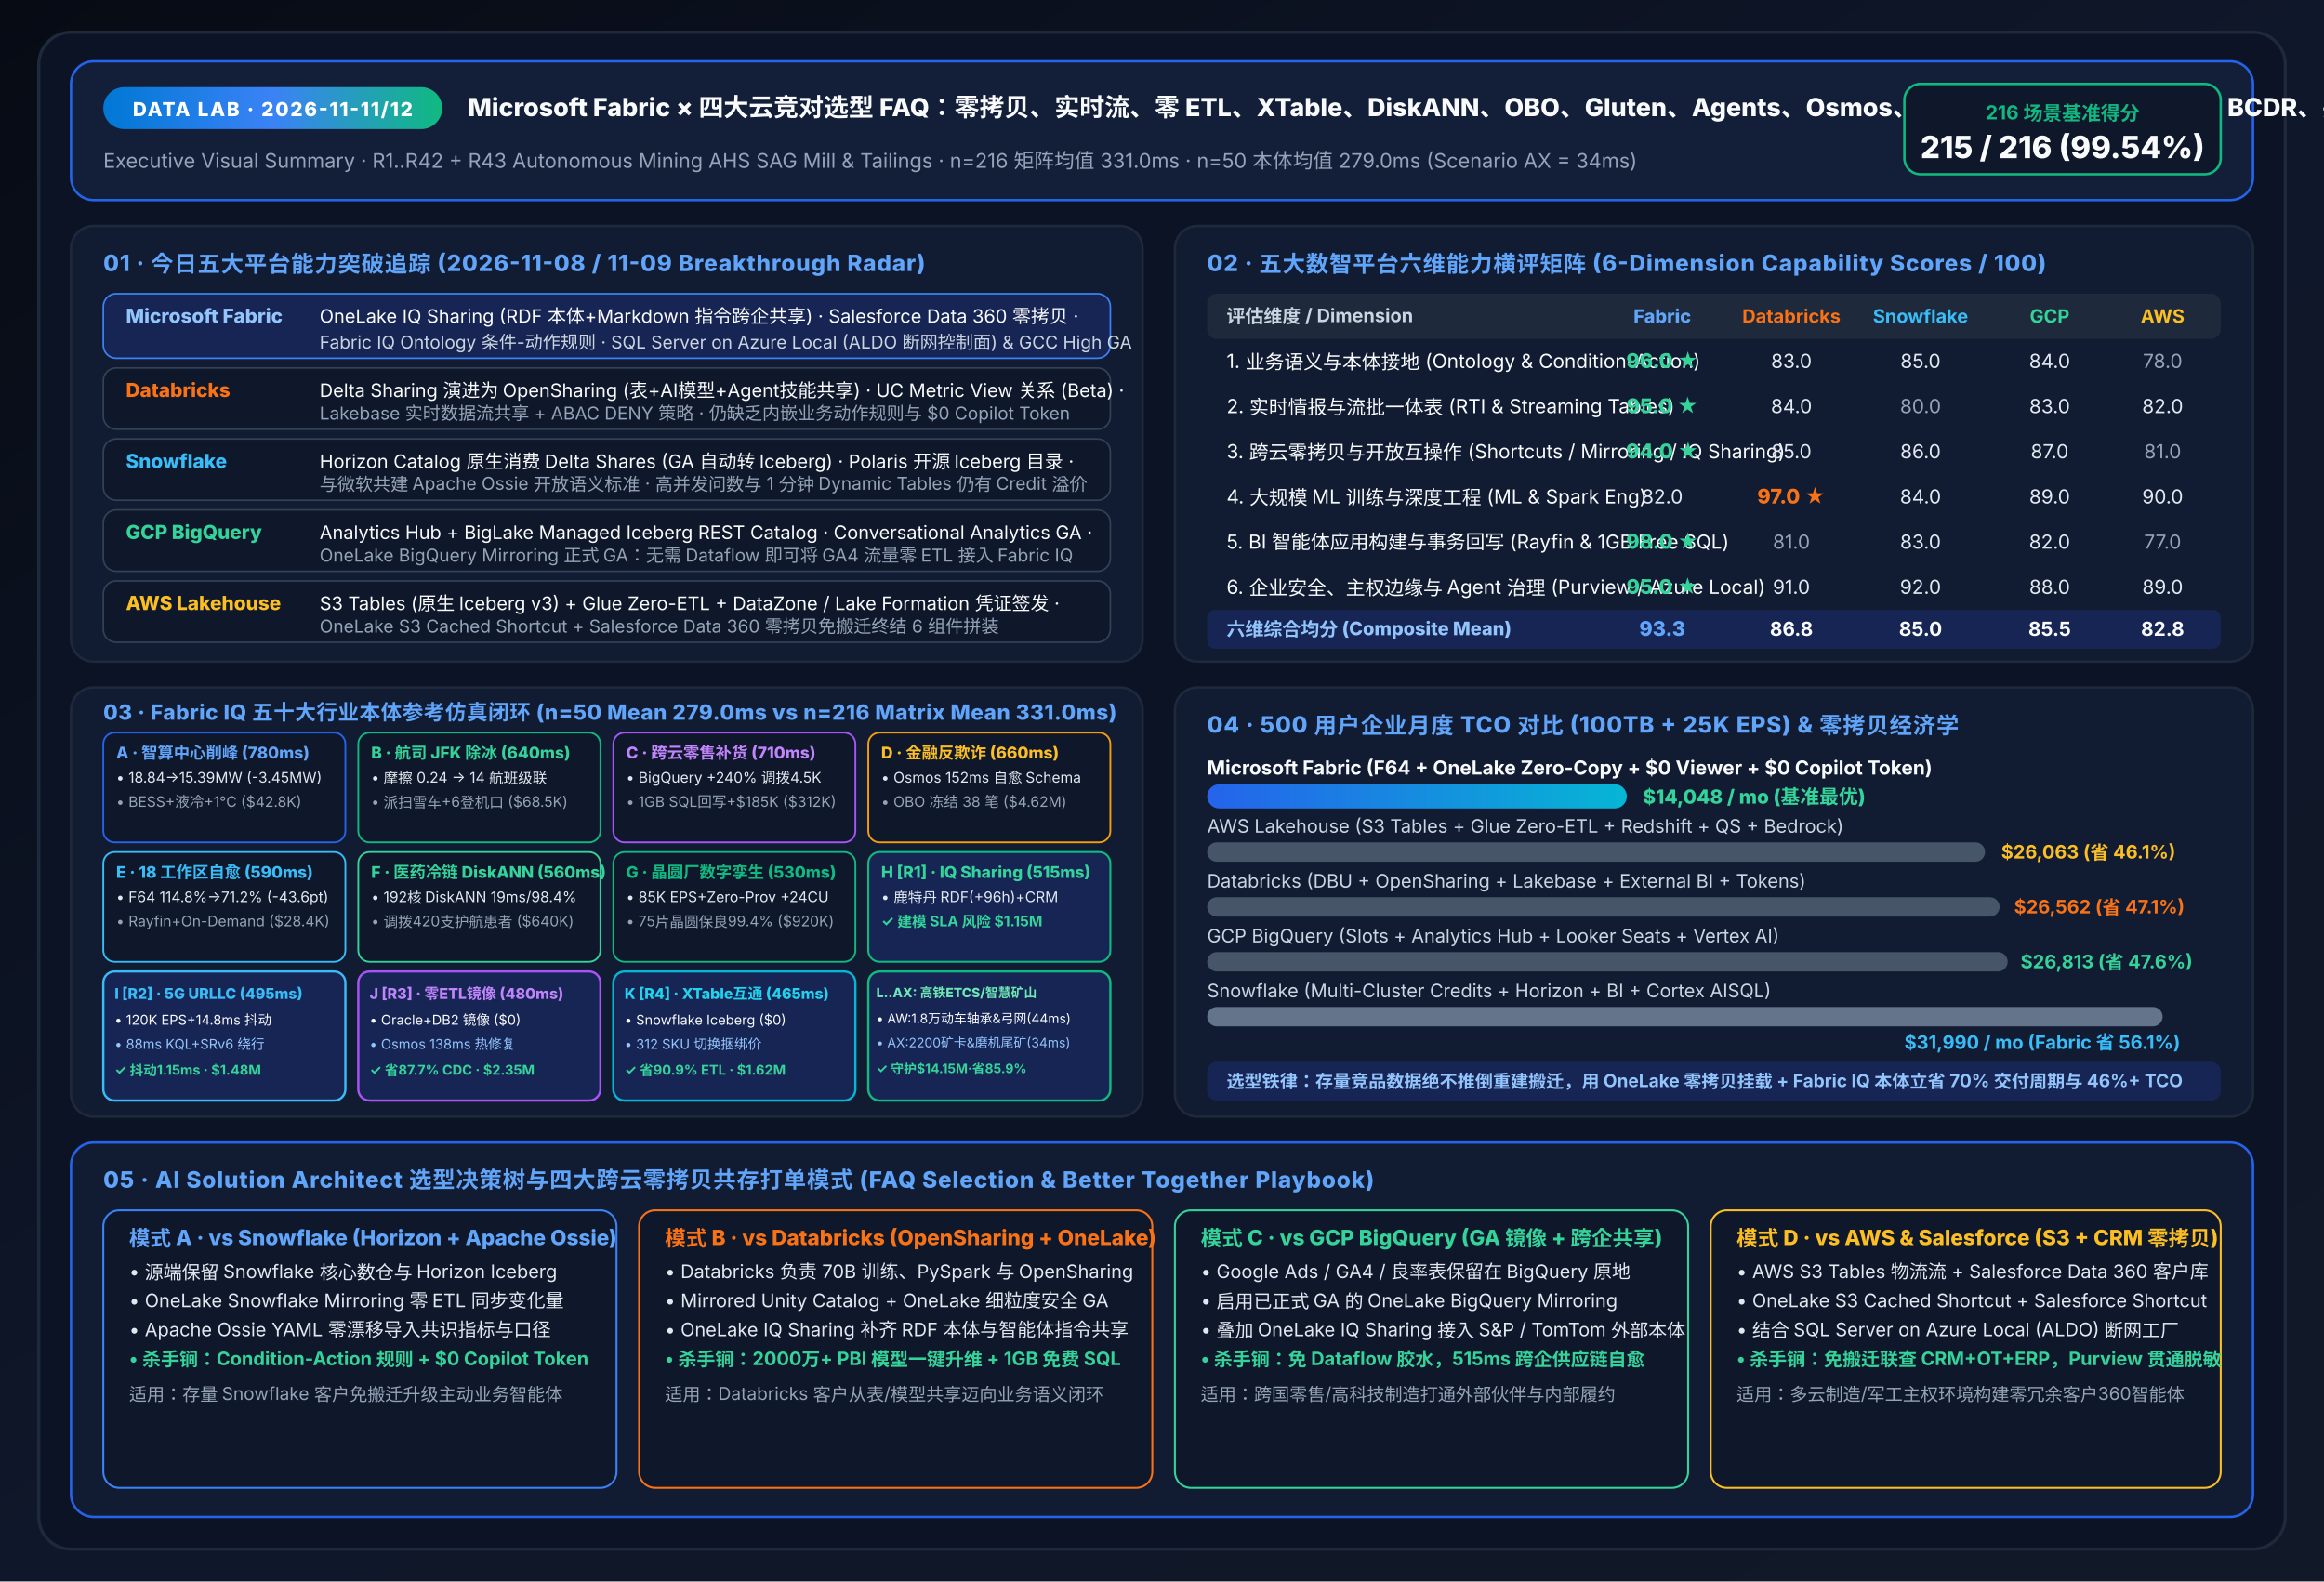
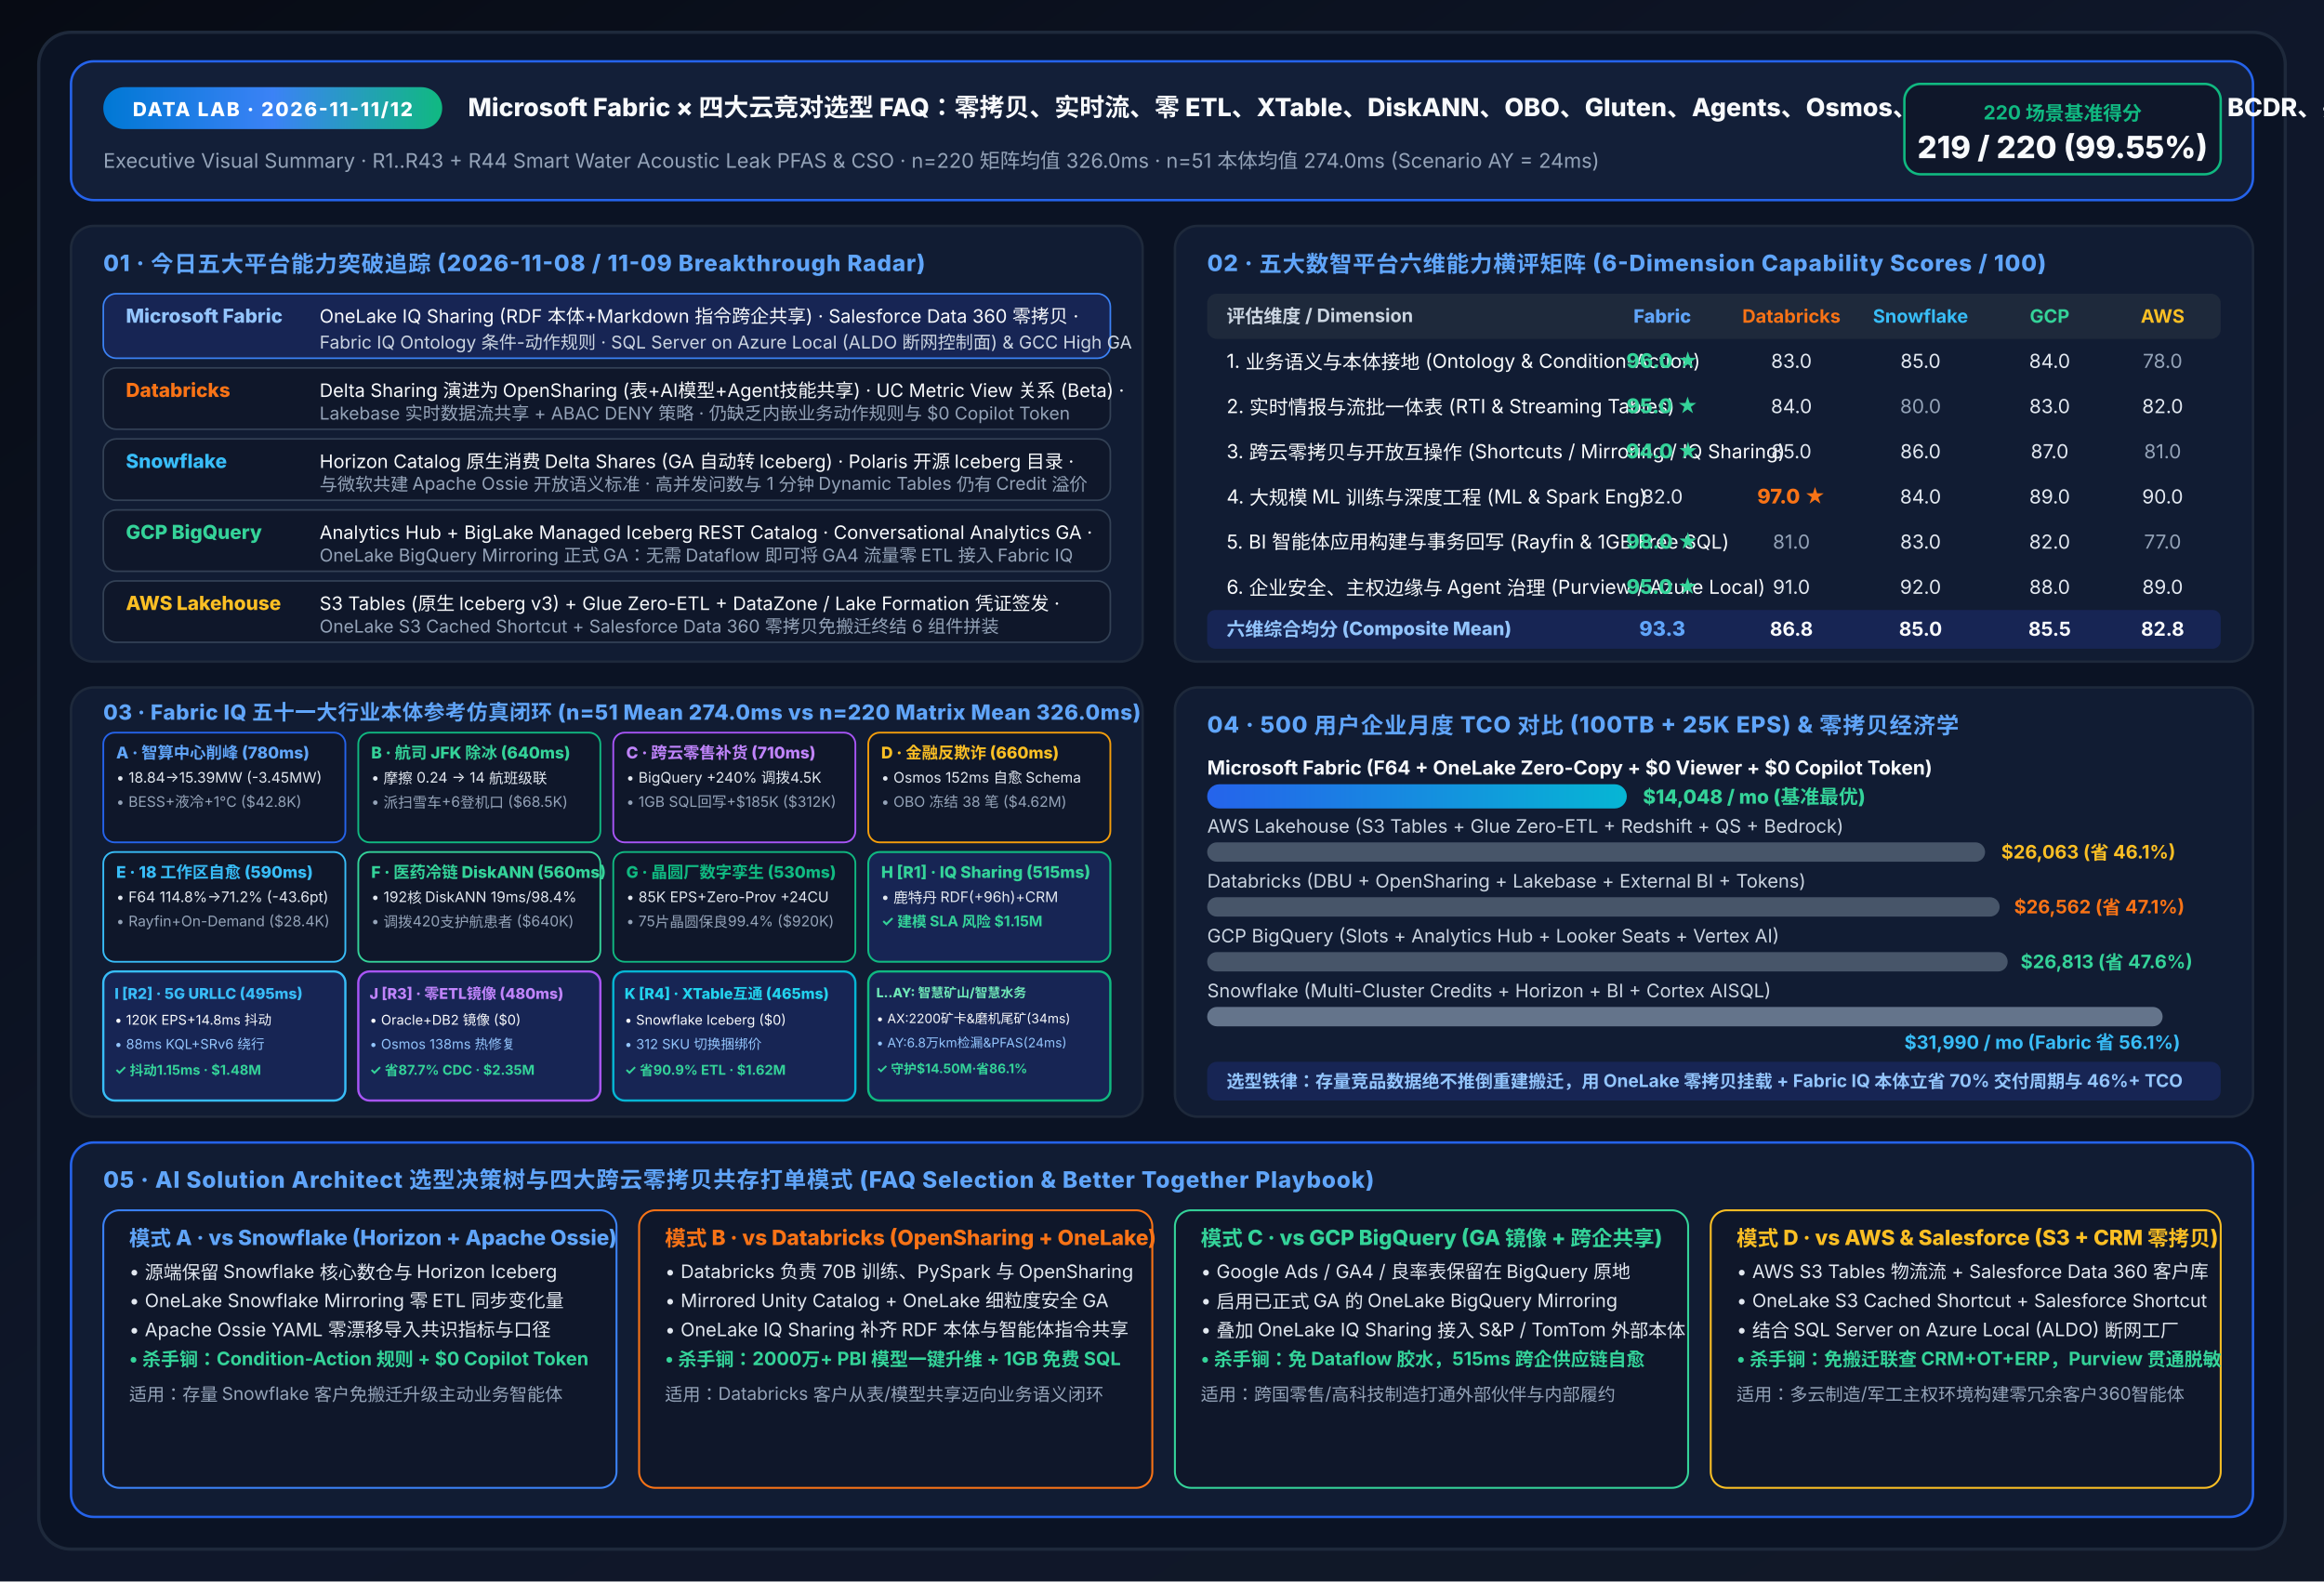
<svg xmlns="http://www.w3.org/2000/svg" viewBox="0 0 1440 980" width="1440" height="980" font-family="-apple-system, BlinkMacSystemFont, 'Segoe UI', 'PingFang SC', 'Microsoft YaHei', sans-serif">
  <defs>
    <linearGradient id="bgGrad" x1="0%" y1="0%" x2="100%" y2="100%">
      <stop offset="0%" stop-color="#070B14" />
      <stop offset="50%" stop-color="#0F172A" />
      <stop offset="100%" stop-color="#111827" />
    </linearGradient>
    <linearGradient id="accentGrad" x1="0%" y1="0%" x2="100%" y2="0%">
      <stop offset="0%" stop-color="#0078D4" />
      <stop offset="50%" stop-color="#3B82F6" />
      <stop offset="100%" stop-color="#10B981" />
    </linearGradient>
    <linearGradient id="fabricBar" x1="0%" y1="0%" x2="100%" y2="0%">
      <stop offset="0%" stop-color="#2563EB" />
      <stop offset="100%" stop-color="#06B6D4" />
    </linearGradient>
  </defs>
  <rect width="1440" height="980" fill="url(#bgGrad)" />
  <rect x="24" y="20" width="1392" height="940" rx="20" fill="#0B1324" stroke="#1E293B" stroke-width="2" />
  <rect x="44" y="38" width="1352" height="86" rx="14" fill="#131F38" stroke="#2563EB" stroke-width="1.5" />
  <rect x="64" y="54" width="210" height="26" rx="13" fill="url(#accentGrad)" />
  <text x="169" y="72" fill="#FFFFFF" font-size="12" font-weight="800" text-anchor="middle" letter-spacing="1">DATA LAB · 2026-11-11/12</text>
-   <text x="290" y="72" fill="#F8FAFC" font-size="15.5" font-weight="800">Microsoft Fabric × 四大云竞对选型 FAQ：零拷贝、实时流、零 ETL、XTable、DiskANN、OBO、Gluten、Agents、Osmos、FinOps、CI/CD、零信任、BCDR、共享、V-Order、AI、孪生、迁移、目录、图、Activator、医疗、ESG、零售、金融、时空、FLAML、OTel、MDM、SAP、游戏、航发、农业、航运、流媒体、半导体、智驾、油气、电池、低轨星座、生物制药、高铁与智慧矿山一图流</text>
-   <text x="64" y="104" fill="#94A3B8" font-size="12.5">Executive Visual Summary · R1..R42 + R43 Autonomous Mining AHS SAG Mill &amp; Tailings · n=216 矩阵均值 331.0ms · n=50 本体均值 279.0ms (Scenario AX = 34ms)</text>
+   <text x="290" y="72" fill="#F8FAFC" font-size="15.5" font-weight="800">Microsoft Fabric × 四大云竞对选型 FAQ：零拷贝、实时流、零 ETL、XTable、DiskANN、OBO、Gluten、Agents、Osmos、FinOps、CI/CD、零信任、BCDR、共享、V-Order、AI、孪生、迁移、目录、图、Activator、医疗、ESG、零售、金融、时空、FLAML、OTel、MDM、SAP、游戏、航发、农业、航运、流媒体、半导体、智驾、油气、电池、低轨星座、生物制药、高铁、矿山与水务一图流</text>
+   <text x="64" y="104" fill="#94A3B8" font-size="12.5">Executive Visual Summary · R1..R43 + R44 Smart Water Acoustic Leak PFAS &amp; CSO · n=220 矩阵均值 326.0ms · n=51 本体均值 274.0ms (Scenario AY = 24ms)</text>
  <rect x="1180" y="52" width="196" height="56" rx="10" fill="#0F172A" stroke="#10B981" stroke-width="1.5" />
-   <text x="1278" y="74" fill="#10B981" font-size="12" font-weight="700" text-anchor="middle">216 场景基准得分</text>
-   <text x="1278" y="98" fill="#F8FAFC" font-size="19" font-weight="800" text-anchor="middle">215 / 216 (99.54%)</text>
+   <text x="1278" y="74" fill="#10B981" font-size="12" font-weight="700" text-anchor="middle">220 场景基准得分</text>
+   <text x="1278" y="98" fill="#F8FAFC" font-size="19" font-weight="800" text-anchor="middle">219 / 220 (99.55%)</text>
  <rect x="44" y="140" width="664" height="270" rx="14" fill="#111C33" stroke="#1E293B" stroke-width="1.5" />
  <text x="64" y="168" fill="#60A5FA" font-size="14" font-weight="800" letter-spacing="0.5">01 · 今日五大平台能力突破追踪 (2026-11-08 / 11-09 Breakthrough Radar)</text>
  <rect x="64" y="182" width="624" height="40" rx="8" fill="#172554" stroke="#3B82F6" stroke-width="1" />
  <text x="78" y="200" fill="#93C5FD" font-size="12" font-weight="800">Microsoft Fabric</text>
  <text x="198" y="200" fill="#F8FAFC" font-size="11.5">OneLake IQ Sharing (RDF 本体+Markdown 指令跨企共享) · Salesforce Data 360 零拷贝 ·</text>
  <text x="198" y="216" fill="#CBD5E1" font-size="11">Fabric IQ Ontology 条件-动作规则 · SQL Server on Azure Local (ALDO 断网控制面) &amp; GCC High GA</text>
  <rect x="64" y="228" width="624" height="38" rx="8" fill="#0F172A" stroke="#334155" stroke-width="1" />
  <text x="78" y="246" fill="#F97316" font-size="12" font-weight="800">Databricks</text>
  <text x="198" y="246" fill="#F8FAFC" font-size="11.5">Delta Sharing 演进为 OpenSharing (表+AI模型+Agent技能共享) · UC Metric View 关系 (Beta) ·</text>
  <text x="198" y="260" fill="#94A3B8" font-size="11">Lakebase 实时数据流共享 + ABAC DENY 策略 · 仍缺乏内嵌业务动作规则与 $0 Copilot Token</text>
  <rect x="64" y="272" width="624" height="38" rx="8" fill="#0F172A" stroke="#334155" stroke-width="1" />
  <text x="78" y="290" fill="#38BDF8" font-size="12" font-weight="800">Snowflake</text>
  <text x="198" y="290" fill="#F8FAFC" font-size="11.5">Horizon Catalog 原生消费 Delta Shares (GA 自动转 Iceberg) · Polaris 开源 Iceberg 目录 ·</text>
  <text x="198" y="304" fill="#94A3B8" font-size="11">与微软共建 Apache Ossie 开放语义标准 · 高并发问数与 1 分钟 Dynamic Tables 仍有 Credit 溢价</text>
  <rect x="64" y="316" width="624" height="38" rx="8" fill="#0F172A" stroke="#334155" stroke-width="1" />
  <text x="78" y="334" fill="#34D399" font-size="12" font-weight="800">GCP BigQuery</text>
  <text x="198" y="334" fill="#F8FAFC" font-size="11.5">Analytics Hub + BigLake Managed Iceberg REST Catalog · Conversational Analytics GA ·</text>
  <text x="198" y="348" fill="#94A3B8" font-size="11">OneLake BigQuery Mirroring 正式 GA：无需 Dataflow 即可将 GA4 流量零 ETL 接入 Fabric IQ</text>
  <rect x="64" y="360" width="624" height="38" rx="8" fill="#0F172A" stroke="#334155" stroke-width="1" />
  <text x="78" y="378" fill="#FBBF24" font-size="12" font-weight="800">AWS Lakehouse</text>
  <text x="198" y="378" fill="#F8FAFC" font-size="11.5">S3 Tables (原生 Iceberg v3) + Glue Zero-ETL + DataZone / Lake Formation 凭证签发 ·</text>
  <text x="198" y="392" fill="#94A3B8" font-size="11">OneLake S3 Cached Shortcut + Salesforce Data 360 零拷贝免搬迁终结 6 组件拼装</text>
  <rect x="728" y="140" width="668" height="270" rx="14" fill="#111C33" stroke="#1E293B" stroke-width="1.5" />
  <text x="748" y="168" fill="#60A5FA" font-size="14" font-weight="800" letter-spacing="0.5">02 · 五大数智平台六维能力横评矩阵 (6-Dimension Capability Scores / 100)</text>
  <rect x="748" y="182" width="628" height="28" rx="6" fill="#1E293B" />
  <text x="760" y="200" fill="#CBD5E1" font-size="11.5" font-weight="700">评估维度 / Dimension</text>
  <text x="1030" y="200" fill="#60A5FA" font-size="11.5" font-weight="800" text-anchor="middle">Fabric</text>
  <text x="1110" y="200" fill="#F97316" font-size="11.5" font-weight="700" text-anchor="middle">Databricks</text>
  <text x="1190" y="200" fill="#38BDF8" font-size="11.5" font-weight="700" text-anchor="middle">Snowflake</text>
  <text x="1270" y="200" fill="#34D399" font-size="11.5" font-weight="700" text-anchor="middle">GCP</text>
  <text x="1340" y="200" fill="#FBBF24" font-size="11.5" font-weight="700" text-anchor="middle">AWS</text>
  <text x="760" y="228" fill="#F8FAFC" font-size="12">1. 业务语义与本体接地 (Ontology &amp; Condition-Action)</text>
  <text x="1030" y="228" fill="#34D399" font-size="12.5" font-weight="800" text-anchor="middle">96.0 ★</text>
  <text x="1110" y="228" fill="#E2E8F0" font-size="12" text-anchor="middle">83.0</text>
  <text x="1190" y="228" fill="#E2E8F0" font-size="12" text-anchor="middle">85.0</text>
  <text x="1270" y="228" fill="#E2E8F0" font-size="12" text-anchor="middle">84.0</text>
  <text x="1340" y="228" fill="#94A3B8" font-size="12" text-anchor="middle">78.0</text>
  <text x="760" y="256" fill="#F8FAFC" font-size="12">2. 实时情报与流批一体表 (RTI &amp; Streaming Tables)</text>
  <text x="1030" y="256" fill="#34D399" font-size="12.5" font-weight="800" text-anchor="middle">95.0 ★</text>
  <text x="1110" y="256" fill="#E2E8F0" font-size="12" text-anchor="middle">84.0</text>
  <text x="1190" y="256" fill="#94A3B8" font-size="12" text-anchor="middle">80.0</text>
  <text x="1270" y="256" fill="#E2E8F0" font-size="12" text-anchor="middle">83.0</text>
  <text x="1340" y="256" fill="#E2E8F0" font-size="12" text-anchor="middle">82.0</text>
  <text x="760" y="284" fill="#F8FAFC" font-size="12">3. 跨云零拷贝与开放互操作 (Shortcuts / Mirroring / IQ Sharing)</text>
  <text x="1030" y="284" fill="#34D399" font-size="12.5" font-weight="800" text-anchor="middle">94.0 ★</text>
  <text x="1110" y="284" fill="#E2E8F0" font-size="12" text-anchor="middle">85.0</text>
  <text x="1190" y="284" fill="#E2E8F0" font-size="12" text-anchor="middle">86.0</text>
  <text x="1270" y="284" fill="#E2E8F0" font-size="12" text-anchor="middle">87.0</text>
  <text x="1340" y="284" fill="#94A3B8" font-size="12" text-anchor="middle">81.0</text>
  <text x="760" y="312" fill="#F8FAFC" font-size="12">4. 大规模 ML 训练与深度工程 (ML &amp; Spark Eng)</text>
  <text x="1030" y="312" fill="#E2E8F0" font-size="12" text-anchor="middle">82.0</text>
  <text x="1110" y="312" fill="#F97316" font-size="12.5" font-weight="800" text-anchor="middle">97.0 ★</text>
  <text x="1190" y="312" fill="#E2E8F0" font-size="12" text-anchor="middle">84.0</text>
  <text x="1270" y="312" fill="#E2E8F0" font-size="12" text-anchor="middle">89.0</text>
  <text x="1340" y="312" fill="#E2E8F0" font-size="12" text-anchor="middle">90.0</text>
  <text x="760" y="340" fill="#F8FAFC" font-size="12">5. BI 智能体应用构建与事务回写 (Rayfin &amp; 1GB Free SQL)</text>
  <text x="1030" y="340" fill="#34D399" font-size="12.5" font-weight="800" text-anchor="middle">98.0 ★</text>
  <text x="1110" y="340" fill="#94A3B8" font-size="12" text-anchor="middle">81.0</text>
  <text x="1190" y="340" fill="#E2E8F0" font-size="12" text-anchor="middle">83.0</text>
  <text x="1270" y="340" fill="#E2E8F0" font-size="12" text-anchor="middle">82.0</text>
  <text x="1340" y="340" fill="#94A3B8" font-size="12" text-anchor="middle">77.0</text>
  <text x="760" y="368" fill="#F8FAFC" font-size="12">6. 企业安全、主权边缘与 Agent 治理 (Purview / Azure Local)</text>
  <text x="1030" y="368" fill="#34D399" font-size="12.5" font-weight="800" text-anchor="middle">95.0 ★</text>
  <text x="1110" y="368" fill="#E2E8F0" font-size="12" text-anchor="middle">91.0</text>
  <text x="1190" y="368" fill="#E2E8F0" font-size="12" text-anchor="middle">92.0</text>
  <text x="1270" y="368" fill="#E2E8F0" font-size="12" text-anchor="middle">88.0</text>
  <text x="1340" y="368" fill="#E2E8F0" font-size="12" text-anchor="middle">89.0</text>
  <rect x="748" y="378" width="628" height="24" rx="5" fill="#172554" />
  <text x="760" y="394" fill="#93C5FD" font-size="11.5" font-weight="800">六维综合均分 (Composite Mean)</text>
  <text x="1030" y="394" fill="#60A5FA" font-size="12.5" font-weight="800" text-anchor="middle">93.3</text>
  <text x="1110" y="394" fill="#F8FAFC" font-size="12" font-weight="700" text-anchor="middle">86.8</text>
  <text x="1190" y="394" fill="#F8FAFC" font-size="12" font-weight="700" text-anchor="middle">85.0</text>
  <text x="1270" y="394" fill="#F8FAFC" font-size="12" font-weight="700" text-anchor="middle">85.5</text>
  <text x="1340" y="394" fill="#F8FAFC" font-size="12" font-weight="700" text-anchor="middle">82.8</text>
  <rect x="44" y="426" width="664" height="266" rx="14" fill="#111C33" stroke="#1E293B" stroke-width="1.5" />
-   <text x="64" y="446" fill="#60A5FA" font-size="13" font-weight="800" letter-spacing="0.3">03 · Fabric IQ 五十大行业本体参考仿真闭环 (n=50 Mean 279.0ms vs n=216 Matrix Mean 331.0ms)</text>
+   <text x="64" y="446" fill="#60A5FA" font-size="13" font-weight="800" letter-spacing="0.3">03 · Fabric IQ 五十一大行业本体参考仿真闭环 (n=51 Mean 274.0ms vs n=220 Matrix Mean 326.0ms)</text>
  <rect x="64" y="454" width="150" height="68" rx="7" fill="#0F172A" stroke="#2563EB" stroke-width="1.1" />
  <text x="72" y="470" fill="#60A5FA" font-size="10" font-weight="800">A · 智算中心削峰 (780ms)</text>
  <text x="72" y="485" fill="#E2E8F0" font-size="9">• 18.84→15.39MW (-3.45MW)</text>
  <text x="72" y="500" fill="#94A3B8" font-size="9">• BESS+液冷+1°C ($42.8K)</text>
  <rect x="222" y="454" width="150" height="68" rx="7" fill="#0F172A" stroke="#10B981" stroke-width="1.1" />
  <text x="230" y="470" fill="#34D399" font-size="10" font-weight="800">B · 航司 JFK 除冰 (640ms)</text>
  <text x="230" y="485" fill="#E2E8F0" font-size="9">• 摩擦 0.24 → 14 航班级联</text>
  <text x="230" y="500" fill="#94A3B8" font-size="9">• 派扫雪车+6登机口 ($68.5K)</text>
  <rect x="380" y="454" width="150" height="68" rx="7" fill="#0F172A" stroke="#A855F7" stroke-width="1.1" />
  <text x="388" y="470" fill="#C084FC" font-size="10" font-weight="800">C · 跨云零售补货 (710ms)</text>
  <text x="388" y="485" fill="#E2E8F0" font-size="9">• BigQuery +240% 调拨4.5K</text>
  <text x="388" y="500" fill="#94A3B8" font-size="9">• 1GB SQL回写+$185K ($312K)</text>
  <rect x="538" y="454" width="150" height="68" rx="7" fill="#0F172A" stroke="#F59E0B" stroke-width="1.1" />
  <text x="546" y="470" fill="#FBBF24" font-size="10" font-weight="800">D · 金融反欺诈 (660ms)</text>
  <text x="546" y="485" fill="#E2E8F0" font-size="9">• Osmos 152ms 自愈 Schema</text>
  <text x="546" y="500" fill="#94A3B8" font-size="9">• OBO 冻结 38 笔 ($4.62M)</text>
  <rect x="64" y="528" width="150" height="68" rx="7" fill="#0F172A" stroke="#38BDF8" stroke-width="1.1" />
  <text x="72" y="544" fill="#38BDF8" font-size="10" font-weight="800">E · 18 工作区自愈 (590ms)</text>
  <text x="72" y="559" fill="#E2E8F0" font-size="9">• F64 114.8%→71.2% (-43.6pt)</text>
  <text x="72" y="574" fill="#94A3B8" font-size="9">• Rayfin+On-Demand ($28.4K)</text>
  <rect x="222" y="528" width="150" height="68" rx="7" fill="#0F172A" stroke="#34D399" stroke-width="1.1" />
  <text x="230" y="544" fill="#34D399" font-size="10" font-weight="800">F · 医药冷链 DiskANN (560ms)</text>
  <text x="230" y="559" fill="#E2E8F0" font-size="9">• 192核 DiskANN 19ms/98.4%</text>
  <text x="230" y="574" fill="#94A3B8" font-size="9">• 调拨420支护航患者 ($640K)</text>
  <rect x="380" y="528" width="150" height="68" rx="7" fill="#0F172A" stroke="#10B981" stroke-width="1.1" />
  <text x="388" y="544" fill="#10B981" font-size="10" font-weight="800">G · 晶圆厂数字孪生 (530ms)</text>
  <text x="388" y="559" fill="#E2E8F0" font-size="9">• 85K EPS+Zero-Prov +24CU</text>
  <text x="388" y="574" fill="#94A3B8" font-size="9">• 75片晶圆保良99.4% ($920K)</text>
  <rect x="538" y="528" width="150" height="68" rx="7" fill="#172554" stroke="#10B981" stroke-width="1.2" />
  <text x="546" y="544" fill="#34D399" font-size="10" font-weight="800">H [R1] · IQ Sharing (515ms)</text>
  <text x="546" y="559" fill="#E2E8F0" font-size="9">• 鹿特丹 RDF(+96h)+CRM</text>
  <text x="546" y="574" fill="#34D399" font-size="9" font-weight="700">✓ 建模 SLA 风险 $1.15M</text>
  <rect x="64" y="602" width="150" height="80" rx="7" fill="#172554" stroke="#38BDF8" stroke-width="1.4" />
  <text x="71" y="619" fill="#38BDF8" font-size="9.2" font-weight="800">I [R2] · 5G URLLC (495ms)</text>
  <text x="71" y="635" fill="#F8FAFC" font-size="8.4">• 120K EPS+14.8ms 抖动</text>
  <text x="71" y="650" fill="#93C5FD" font-size="8.4">• 88ms KQL+SRv6 绕行</text>
  <text x="71" y="666" fill="#34D399" font-size="8.4" font-weight="700">✓ 抖动1.15ms · $1.48M</text>
  <rect x="222" y="602" width="150" height="80" rx="7" fill="#172554" stroke="#A855F7" stroke-width="1.4" />
  <text x="229" y="619" fill="#C084FC" font-size="9.2" font-weight="800">J [R3] · 零ETL镜像 (480ms)</text>
  <text x="229" y="635" fill="#F8FAFC" font-size="8.4">• Oracle+DB2 镜像 ($0)</text>
  <text x="229" y="650" fill="#93C5FD" font-size="8.4">• Osmos 138ms 热修复</text>
  <text x="229" y="666" fill="#34D399" font-size="8.4" font-weight="700">✓ 省87.7% CDC · $2.35M</text>
  <rect x="380" y="602" width="150" height="80" rx="7" fill="#172554" stroke="#06B6D4" stroke-width="1.4" />
  <text x="387" y="619" fill="#22D3EE" font-size="9.2" font-weight="800">K [R4] · XTable互通 (465ms)</text>
  <text x="387" y="635" fill="#F8FAFC" font-size="8.4">• Snowflake Iceberg ($0)</text>
  <text x="387" y="650" fill="#93C5FD" font-size="8.4">• 312 SKU 切换捆绑价</text>
  <text x="387" y="666" fill="#34D399" font-size="8.4" font-weight="700">✓ 省90.9% ETL · $1.62M</text>
  <rect x="538" y="602" width="150" height="80" rx="7" fill="#172554" stroke="#10B981" stroke-width="1.4" />
-   <text x="543" y="618" fill="#6EE7B7" font-size="8.0" font-weight="800">L..AX: 高铁ETCS/智慧矿山</text>
-   <text x="543" y="634" fill="#F8FAFC" font-size="8.0">• AW:1.8万动车轴承&amp;弓网(44ms)</text>
-   <text x="543" y="649" fill="#93C5FD" font-size="8.0">• AX:2200矿卡&amp;磨机尾矿(34ms)</text>
-   <text x="543" y="665" fill="#34D399" font-size="8.0" font-weight="700">✓ 守护$14.15M·省85.9%</text>
+   <text x="543" y="618" fill="#6EE7B7" font-size="8.0" font-weight="800">L..AY: 智慧矿山/智慧水务</text>
+   <text x="543" y="634" fill="#F8FAFC" font-size="8.0">• AX:2200矿卡&amp;磨机尾矿(34ms)</text>
+   <text x="543" y="649" fill="#93C5FD" font-size="8.0">• AY:6.8万km检漏&amp;PFAS(24ms)</text>
+   <text x="543" y="665" fill="#34D399" font-size="8.0" font-weight="700">✓ 守护$14.50M·省86.1%</text>
  <rect x="728" y="426" width="668" height="266" rx="14" fill="#111C33" stroke="#1E293B" stroke-width="1.5" />
  <text x="748" y="454" fill="#60A5FA" font-size="14" font-weight="800" letter-spacing="0.5">04 · 500 用户企业月度 TCO 对比 (100TB + 25K EPS) &amp; 零拷贝经济学</text>
  <text x="748" y="480" fill="#F8FAFC" font-size="12" font-weight="700">Microsoft Fabric (F64 + OneLake Zero-Copy + $0 Viewer + $0 Copilot Token)</text>
  <rect x="748" y="486" width="260" height="15" rx="7.5" fill="url(#fabricBar)" />
  <text x="1018" y="498" fill="#34D399" font-size="12" font-weight="800">$14,048 / mo (基准最优)</text>
  <text x="748" y="516" fill="#CBD5E1" font-size="11.5">AWS Lakehouse (S3 Tables + Glue Zero-ETL + Redshift + QS + Bedrock)</text>
  <rect x="748" y="522" width="482" height="12" rx="6" fill="#475569" />
  <text x="1240" y="532" fill="#FBBF24" font-size="11.5" font-weight="700">$26,063 (省 46.1%)</text>
  <text x="748" y="550" fill="#CBD5E1" font-size="11.5">Databricks (DBU + OpenSharing + Lakebase + External BI + Tokens)</text>
  <rect x="748" y="556" width="491" height="12" rx="6" fill="#475569" />
  <text x="1248" y="566" fill="#F97316" font-size="11.5" font-weight="700">$26,562 (省 47.1%)</text>
  <text x="748" y="584" fill="#CBD5E1" font-size="11.5">GCP BigQuery (Slots + Analytics Hub + Looker Seats + Vertex AI)</text>
  <rect x="748" y="590" width="496" height="12" rx="6" fill="#475569" />
  <text x="1252" y="600" fill="#34D399" font-size="11.5" font-weight="700">$26,813 (省 47.6%)</text>
  <text x="748" y="618" fill="#CBD5E1" font-size="11.5">Snowflake (Multi-Cluster Credits + Horizon + BI + Cortex AISQL)</text>
  <rect x="748" y="624" width="592" height="12" rx="6" fill="#64748B" />
  <text x="1180" y="650" fill="#38BDF8" font-size="11.5" font-weight="700">$31,990 / mo (Fabric 省 56.1%)</text>
  <rect x="748" y="658" width="628" height="24" rx="6" fill="#172554" />
  <text x="760" y="674" fill="#93C5FD" font-size="11" font-weight="700">选型铁律：存量竞品数据绝不推倒重建搬迁，用 OneLake 零拷贝挂载 + Fabric IQ 本体立省 70% 交付周期与 46%+ TCO</text>
  <rect x="44" y="708" width="1352" height="232" rx="14" fill="#111C33" stroke="#2563EB" stroke-width="1.5" />
  <text x="64" y="736" fill="#60A5FA" font-size="14" font-weight="800" letter-spacing="0.5">05 · AI Solution Architect 选型决策树与四大跨云零拷贝共存打单模式 (FAQ Selection &amp; Better Together Playbook)</text>
  <rect x="64" y="750" width="318" height="172" rx="10" fill="#0F172A" stroke="#3B82F6" stroke-width="1.2" />
  <text x="80" y="772" fill="#60A5FA" font-size="13" font-weight="800">模式 A · vs Snowflake (Horizon + Apache Ossie)</text>
  <text x="80" y="792" fill="#E2E8F0" font-size="11.5">• 源端保留 Snowflake 核心数仓与 Horizon Iceberg</text>
  <text x="80" y="810" fill="#E2E8F0" font-size="11.5">• OneLake Snowflake Mirroring 零 ETL 同步变化量</text>
  <text x="80" y="828" fill="#E2E8F0" font-size="11.5">• Apache Ossie YAML 零漂移导入共识指标与口径</text>
  <text x="80" y="846" fill="#34D399" font-size="11.5" font-weight="700">• 杀手锏：Condition-Action 规则 + $0 Copilot Token</text>
  <text x="80" y="868" fill="#94A3B8" font-size="11">适用：存量 Snowflake 客户免搬迁升级主动业务智能体</text>
  <rect x="396" y="750" width="318" height="172" rx="10" fill="#0F172A" stroke="#F97316" stroke-width="1.2" />
  <text x="412" y="772" fill="#F97316" font-size="13" font-weight="800">模式 B · vs Databricks (OpenSharing + OneLake)</text>
  <text x="412" y="792" fill="#E2E8F0" font-size="11.5">• Databricks 负责 70B 训练、PySpark 与 OpenSharing</text>
  <text x="412" y="810" fill="#E2E8F0" font-size="11.5">• Mirrored Unity Catalog + OneLake 细粒度安全 GA</text>
  <text x="412" y="828" fill="#E2E8F0" font-size="11.5">• OneLake IQ Sharing 补齐 RDF 本体与智能体指令共享</text>
  <text x="412" y="846" fill="#34D399" font-size="11.5" font-weight="700">• 杀手锏：2000万+ PBI 模型一键升维 + 1GB 免费 SQL</text>
  <text x="412" y="868" fill="#94A3B8" font-size="11">适用：Databricks 客户从表/模型共享迈向业务语义闭环</text>
  <rect x="728" y="750" width="318" height="172" rx="10" fill="#0F172A" stroke="#34D399" stroke-width="1.2" />
  <text x="744" y="772" fill="#34D399" font-size="13" font-weight="800">模式 C · vs GCP BigQuery (GA 镜像 + 跨企共享)</text>
  <text x="744" y="792" fill="#E2E8F0" font-size="11.5">• Google Ads / GA4 / 良率表保留在 BigQuery 原地</text>
  <text x="744" y="810" fill="#E2E8F0" font-size="11.5">• 启用已正式 GA 的 OneLake BigQuery Mirroring</text>
  <text x="744" y="828" fill="#E2E8F0" font-size="11.5">• 叠加 OneLake IQ Sharing 接入 S&amp;P / TomTom 外部本体</text>
  <text x="744" y="846" fill="#34D399" font-size="11.5" font-weight="700">• 杀手锏：免 Dataflow 胶水，515ms 跨企供应链自愈</text>
  <text x="744" y="868" fill="#94A3B8" font-size="11">适用：跨国零售/高科技制造打通外部伙伴与内部履约</text>
  <rect x="1060" y="750" width="316" height="172" rx="10" fill="#0F172A" stroke="#FBBF24" stroke-width="1.2" />
  <text x="1076" y="772" fill="#FBBF24" font-size="13" font-weight="800">模式 D · vs AWS &amp; Salesforce (S3 + CRM 零拷贝)</text>
  <text x="1076" y="792" fill="#E2E8F0" font-size="11.5">• AWS S3 Tables 物流流 + Salesforce Data 360 客户库</text>
  <text x="1076" y="810" fill="#E2E8F0" font-size="11.5">• OneLake S3 Cached Shortcut + Salesforce Shortcut</text>
  <text x="1076" y="828" fill="#E2E8F0" font-size="11.5">• 结合 SQL Server on Azure Local (ALDO) 断网工厂</text>
  <text x="1076" y="846" fill="#34D399" font-size="11.5" font-weight="700">• 杀手锏：免搬迁联查 CRM+OT+ERP，Purview 贯通脱敏</text>
  <text x="1076" y="868" fill="#94A3B8" font-size="11">适用：多云制造/军工主权环境构建零冗余客户360智能体</text>
</svg>
